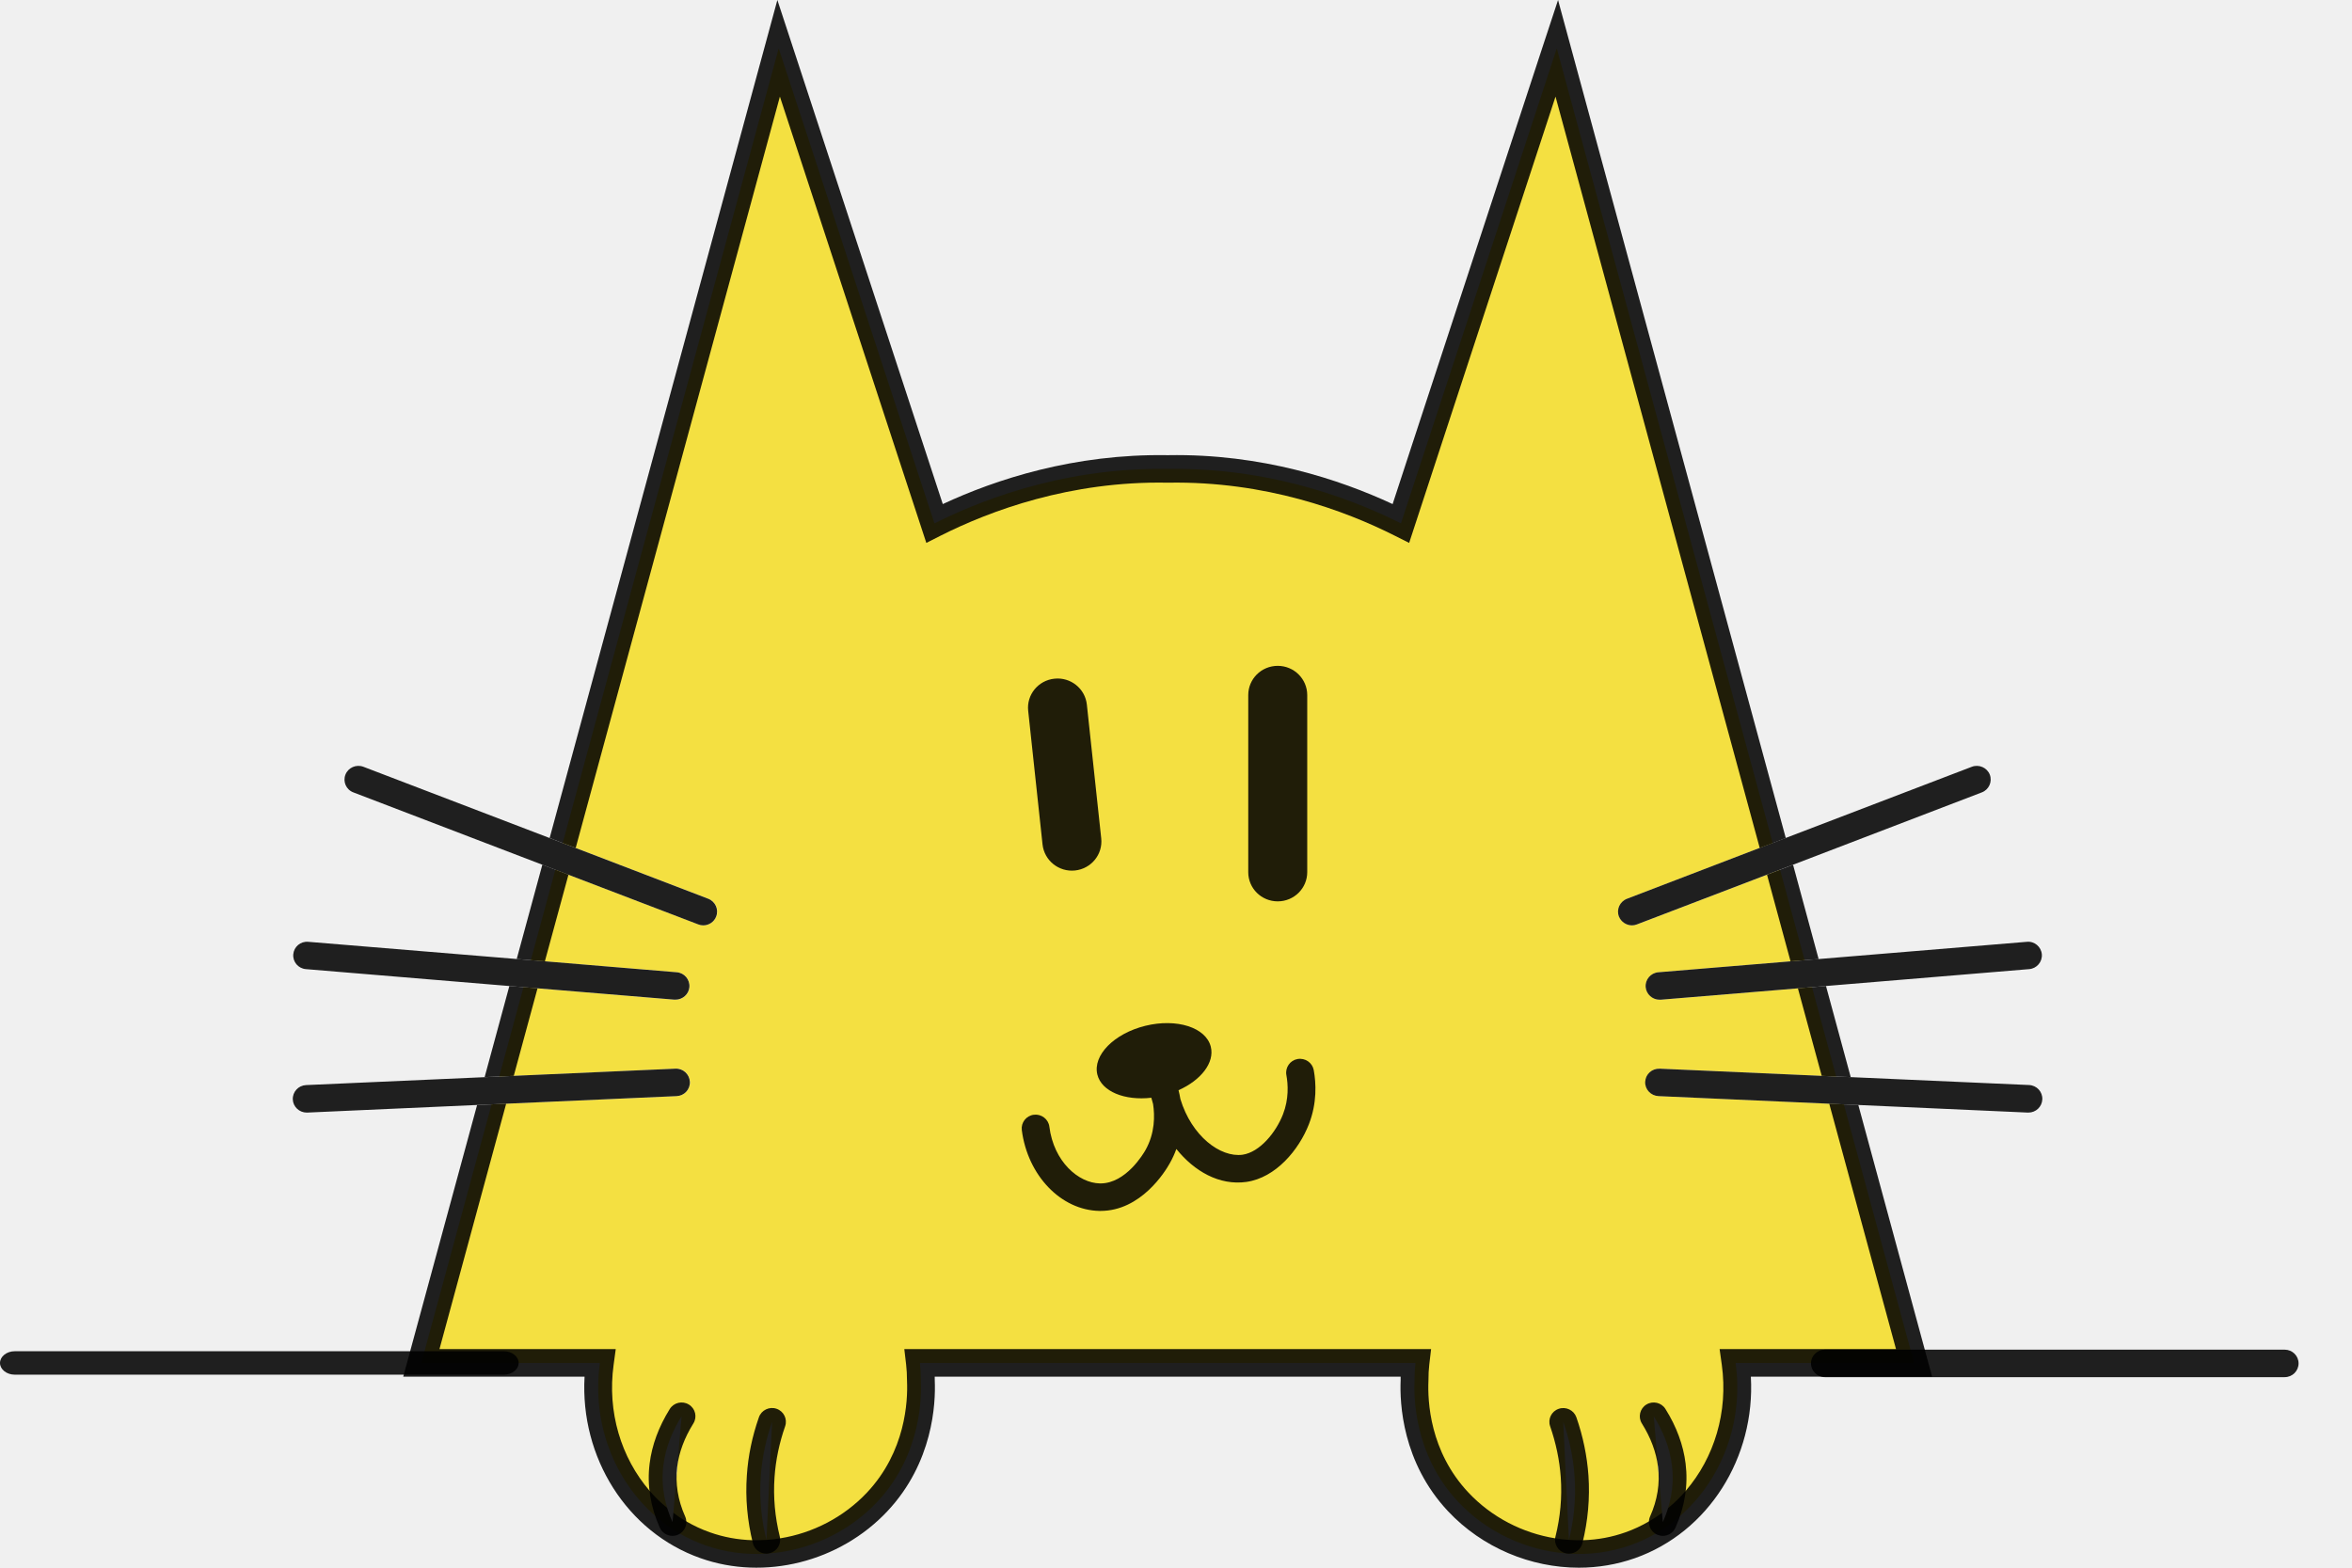
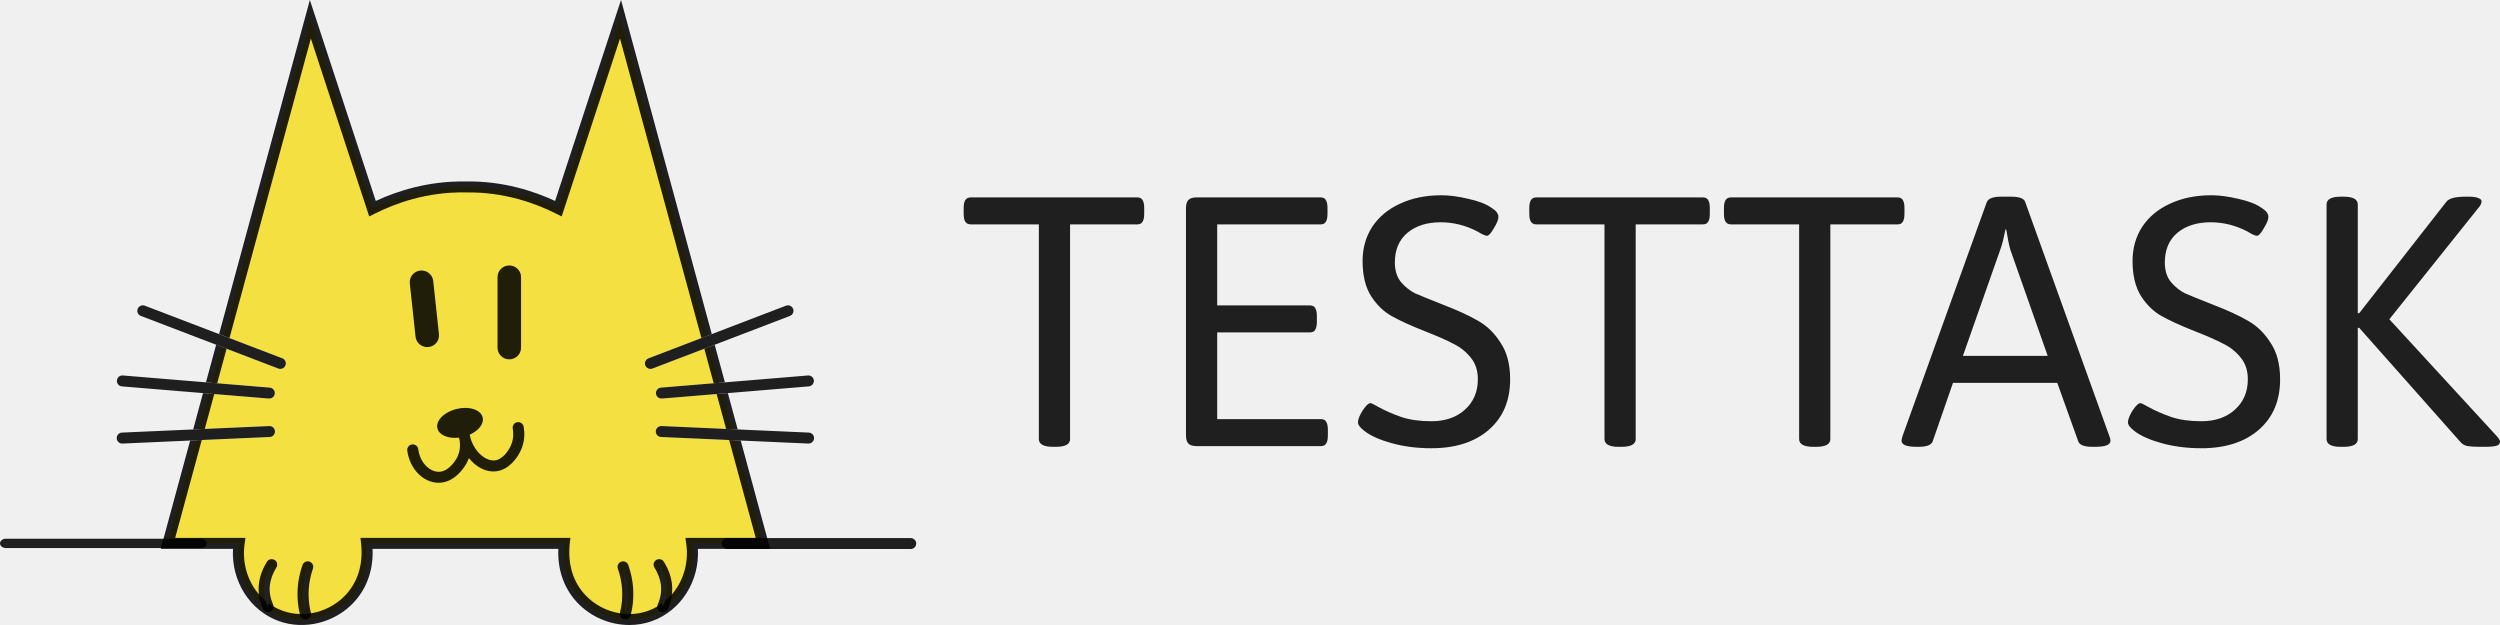
- <svg xmlns="http://www.w3.org/2000/svg" width="39" height="26" viewBox="0 0 39 26" fill="none">
-   <path d="M28.779 22.604C28.917 23.598 28.54 24.547 27.859 25.142C27.732 25.254 27.595 25.352 27.449 25.437C27.317 25.512 27.179 25.577 27.033 25.628C26.701 25.745 26.356 25.789 26.016 25.767C26.007 25.767 25.998 25.767 25.989 25.765C25.305 25.716 24.647 25.406 24.181 24.91C23.424 24.106 23.446 23.108 23.455 22.899C23.455 22.799 23.46 22.701 23.471 22.604H15.254C15.265 22.701 15.27 22.799 15.27 22.899C15.279 23.108 15.301 24.106 14.545 24.91C14.079 25.406 13.42 25.716 12.737 25.765C12.727 25.767 12.718 25.767 12.709 25.767C12.37 25.789 12.024 25.745 11.693 25.628C11.547 25.577 11.409 25.512 11.276 25.437C11.13 25.352 10.993 25.254 10.866 25.144C10.865 25.144 10.865 25.142 10.865 25.142C10.185 24.546 9.809 23.598 9.947 22.604H6.987C7.006 22.531 7.027 22.457 7.046 22.384C7.415 21.028 7.783 19.672 8.151 18.316L8.393 18.305L11.221 18.179C11.349 18.174 11.447 18.067 11.441 17.942C11.435 17.815 11.33 17.717 11.2 17.724L8.518 17.843L8.278 17.854C8.411 17.36 8.546 16.866 8.68 16.372L8.913 16.392L11.184 16.58H11.204C11.322 16.58 11.424 16.49 11.433 16.371C11.443 16.246 11.35 16.135 11.223 16.125L9.035 15.944L8.802 15.924C8.937 15.424 9.073 14.923 9.209 14.424L9.425 14.507L11.58 15.331C11.607 15.342 11.635 15.347 11.663 15.347C11.755 15.347 11.842 15.291 11.877 15.201C11.923 15.084 11.864 14.952 11.746 14.906L9.546 14.063L9.33 13.982C10.523 9.588 11.718 5.194 12.912 0.802C13.774 3.428 14.634 6.055 15.495 8.68C16.103 8.375 17.52 7.749 19.355 7.777H19.371C21.205 7.749 22.622 8.375 23.23 8.68C24.091 6.055 24.952 3.428 25.814 0.802C27.007 5.194 28.202 9.588 29.395 13.982L29.179 14.063L26.98 14.906C26.861 14.952 26.801 15.084 26.847 15.201C26.883 15.291 26.97 15.347 27.062 15.347C27.09 15.347 27.118 15.342 27.145 15.331L29.3 14.507L29.516 14.424C29.652 14.923 29.788 15.424 29.924 15.924L29.69 15.944L27.502 16.125C27.376 16.135 27.281 16.246 27.291 16.371C27.302 16.49 27.403 16.58 27.52 16.58H27.54L29.812 16.392L30.046 16.372C30.179 16.866 30.314 17.36 30.447 17.854L30.207 17.843L27.524 17.724C27.394 17.72 27.289 17.815 27.284 17.942C27.278 18.067 27.377 18.174 27.503 18.179L30.332 18.305L30.574 18.316C30.942 19.672 31.311 21.028 31.679 22.384C31.698 22.457 31.719 22.531 31.739 22.604H28.779Z" fill="#F4E041" />
-   <path d="M32.038 22.832L31.978 22.613L31.916 22.384L30.814 18.326L30.574 18.316L30.332 18.305L31.439 22.375H28.514L28.55 22.634C28.659 23.418 28.424 24.177 27.953 24.724C27.864 24.829 27.765 24.926 27.659 25.012C27.627 25.04 27.593 25.066 27.56 25.09C27.491 25.142 27.419 25.189 27.345 25.231C27.221 25.303 27.091 25.365 26.954 25.413C26.727 25.494 26.489 25.537 26.251 25.544C26.173 25.546 26.095 25.544 26.016 25.539C25.94 25.535 25.864 25.525 25.788 25.513C25.25 25.427 24.735 25.165 24.349 24.754C23.706 24.071 23.671 23.236 23.686 22.899C23.686 22.8 23.69 22.712 23.7 22.63L23.73 22.375H14.995L15.025 22.63C15.034 22.712 15.04 22.8 15.04 22.908C15.054 23.236 15.018 24.071 14.376 24.754C13.989 25.165 13.475 25.427 12.937 25.513C12.861 25.525 12.785 25.535 12.709 25.539C12.631 25.544 12.553 25.546 12.474 25.544C12.235 25.537 11.998 25.494 11.77 25.413C11.634 25.365 11.504 25.304 11.382 25.233H11.381C11.306 25.19 11.234 25.142 11.165 25.09C11.131 25.066 11.098 25.04 11.066 25.012C10.96 24.926 10.861 24.829 10.771 24.724C10.3 24.177 10.066 23.418 10.175 22.634L10.21 22.375H7.287L8.393 18.305L8.151 18.316L7.911 18.326L6.808 22.384L6.746 22.613L6.686 22.832H9.693C9.617 24.171 10.395 25.412 11.615 25.842C12.677 26.219 13.922 25.906 14.713 25.065C15.474 24.255 15.516 23.273 15.5 22.899C15.5 22.876 15.499 22.853 15.499 22.832H23.225V22.889C23.208 23.273 23.251 24.255 24.012 25.065C24.58 25.669 25.381 26 26.181 26C26.495 26 26.809 25.948 27.11 25.842C28.33 25.412 29.108 24.171 29.032 22.832H32.038ZM8.68 16.372L8.446 16.353L8.036 17.864L8.278 17.854L8.519 17.843L8.913 16.391L8.68 16.372ZM25.835 0L25.594 0.731C24.876 2.922 24.157 5.113 23.438 7.303L23.092 8.36C22.216 7.952 20.918 7.522 19.371 7.549H19.358C17.807 7.524 16.508 7.952 15.633 8.36L15.286 7.303C14.568 5.113 13.85 2.922 13.13 0.731L12.89 0L9.114 13.898L9.33 13.982L9.546 14.063L12.932 1.602C13.571 3.55 14.21 5.497 14.848 7.444L15.36 9.004L15.599 8.883C16.423 8.468 17.748 7.976 19.355 8.005H19.374C20.986 7.978 22.301 8.468 23.125 8.883L23.366 9.004L23.877 7.444C24.514 5.497 25.153 3.55 25.793 1.602L29.179 14.063L29.396 13.982L29.611 13.898L25.835 0ZM8.993 14.341L8.568 15.905L8.802 15.924L9.035 15.943L9.426 14.507L9.209 14.424L8.993 14.341ZM29.732 14.342L29.517 14.424L29.3 14.507L29.69 15.943L29.924 15.924L30.156 15.906L29.732 14.342ZM30.278 16.353L30.046 16.372L29.812 16.391L30.207 17.843L30.448 17.854L30.688 17.864L30.278 16.353Z" fill="black" fill-opacity="0.87" />
-   <path d="M21.187 14.949C20.916 14.949 20.698 14.733 20.698 14.465V11.528C20.698 11.26 20.916 11.043 21.187 11.043C21.457 11.043 21.676 11.26 21.676 11.528V14.465C21.676 14.732 21.457 14.949 21.187 14.949Z" fill="black" fill-opacity="0.87" />
-   <path d="M17.825 14.437C17.557 14.465 17.316 14.272 17.287 14.005L17.049 11.789C17.02 11.524 17.214 11.284 17.484 11.256C17.752 11.227 17.994 11.42 18.022 11.687L18.26 13.903C18.289 14.17 18.095 14.408 17.825 14.437Z" fill="black" fill-opacity="0.87" />
-   <path d="M11.875 15.201C11.841 15.291 11.753 15.347 11.661 15.347C11.633 15.347 11.605 15.342 11.578 15.331L9.424 14.507L9.207 14.424L8.991 14.341L5.86 13.142C5.74 13.097 5.682 12.965 5.728 12.847C5.774 12.73 5.907 12.672 6.026 12.717L9.112 13.898L9.328 13.981L9.544 14.063L11.744 14.906C11.862 14.952 11.921 15.084 11.875 15.201Z" fill="black" fill-opacity="0.87" />
-   <path d="M11.431 16.371C11.421 16.489 11.32 16.579 11.201 16.579H11.182L8.911 16.391L8.677 16.372L8.444 16.353L5.073 16.073C4.946 16.063 4.852 15.953 4.863 15.827C4.874 15.702 4.983 15.608 5.112 15.62L8.566 15.905L8.799 15.924L9.033 15.943L11.221 16.125C11.348 16.135 11.441 16.245 11.431 16.371Z" fill="black" fill-opacity="0.87" />
-   <path d="M11.439 17.942C11.445 18.068 11.347 18.174 11.219 18.179L8.391 18.305L8.149 18.316L7.909 18.326L5.095 18.452H5.085C4.963 18.452 4.86 18.356 4.855 18.234C4.85 18.108 4.948 18.002 5.074 17.996L8.034 17.865L8.276 17.855L8.517 17.843L11.198 17.724C11.328 17.718 11.433 17.816 11.439 17.942Z" fill="black" fill-opacity="0.87" />
-   <path d="M32.861 13.142L29.73 14.342L29.514 14.424L29.298 14.507L27.143 15.331C27.116 15.342 27.088 15.347 27.061 15.347C26.969 15.347 26.881 15.291 26.845 15.201C26.799 15.084 26.859 14.952 26.978 14.906L29.177 14.063L29.394 13.981L29.609 13.898L32.696 12.717C32.813 12.672 32.948 12.73 32.994 12.847C33.039 12.965 32.98 13.097 32.861 13.142Z" fill="black" fill-opacity="0.87" />
-   <path d="M33.857 15.827C33.867 15.953 33.773 16.063 33.646 16.073L30.275 16.353L30.042 16.372L29.809 16.392L27.537 16.58H27.517C27.4 16.58 27.299 16.49 27.288 16.371C27.278 16.246 27.372 16.135 27.499 16.125L29.687 15.944L29.92 15.924L30.153 15.906L33.608 15.62C33.735 15.607 33.846 15.702 33.857 15.827Z" fill="black" fill-opacity="0.87" />
-   <path d="M33.865 18.234C33.859 18.356 33.758 18.452 33.635 18.452H33.624L30.81 18.326L30.571 18.316L30.329 18.305L27.5 18.179C27.374 18.173 27.274 18.067 27.28 17.942C27.286 17.815 27.391 17.72 27.521 17.724L30.204 17.843L30.444 17.854L30.685 17.864L33.645 17.995C33.773 18.001 33.871 18.107 33.865 18.234Z" fill="black" fill-opacity="0.87" />
-   <path d="M25.921 23.58C26.009 23.83 26.085 24.136 26.109 24.486C26.138 24.898 26.086 25.256 26.015 25.539L25.921 23.58Z" fill="white" />
-   <path d="M26.015 25.767C25.997 25.767 25.979 25.765 25.96 25.76C25.837 25.731 25.761 25.606 25.792 25.485C25.873 25.16 25.903 24.829 25.88 24.502C25.86 24.218 25.8 23.933 25.704 23.655C25.662 23.536 25.726 23.406 25.846 23.365C25.967 23.324 26.097 23.387 26.139 23.506C26.249 23.822 26.316 24.147 26.339 24.471C26.365 24.846 26.331 25.223 26.239 25.595C26.212 25.698 26.118 25.767 26.015 25.767Z" fill="black" fill-opacity="0.87" />
-   <path d="M27.422 23.489C27.563 23.714 27.685 23.987 27.723 24.301C27.77 24.669 27.686 24.99 27.572 25.245L27.422 23.489Z" fill="white" />
-   <path d="M27.572 25.472C27.54 25.472 27.509 25.465 27.478 25.452C27.362 25.401 27.309 25.267 27.361 25.151C27.483 24.878 27.527 24.601 27.493 24.327C27.463 24.088 27.374 23.846 27.225 23.608C27.158 23.501 27.192 23.36 27.3 23.294C27.408 23.228 27.55 23.261 27.616 23.368C27.801 23.663 27.912 23.967 27.95 24.273C27.994 24.628 27.938 24.986 27.782 25.336C27.744 25.422 27.66 25.472 27.572 25.472Z" fill="black" fill-opacity="0.87" />
-   <path d="M12.803 23.58C12.715 23.83 12.639 24.136 12.615 24.486C12.586 24.898 12.638 25.256 12.709 25.539L12.803 23.58Z" fill="white" />
-   <path d="M12.707 25.767C12.604 25.767 12.51 25.698 12.484 25.594C12.392 25.224 12.357 24.845 12.384 24.47C12.405 24.145 12.473 23.821 12.584 23.505C12.625 23.387 12.757 23.323 12.876 23.364C12.996 23.405 13.06 23.535 13.019 23.654C12.922 23.932 12.862 24.216 12.843 24.501C12.82 24.828 12.85 25.159 12.93 25.483C12.96 25.605 12.886 25.73 12.762 25.759C12.744 25.765 12.726 25.767 12.707 25.767Z" fill="black" fill-opacity="0.87" />
-   <path d="M11.302 23.489C11.161 23.714 11.039 23.987 11 24.301C10.954 24.669 11.037 24.99 11.152 25.245L11.302 23.489Z" fill="white" />
-   <path d="M11.151 25.472C11.062 25.472 10.978 25.421 10.94 25.336C10.785 24.987 10.727 24.629 10.772 24.273C10.81 23.967 10.922 23.664 11.106 23.368C11.173 23.261 11.314 23.228 11.422 23.294C11.531 23.36 11.564 23.501 11.497 23.608C11.349 23.845 11.259 24.088 11.229 24.327C11.196 24.601 11.239 24.878 11.361 25.151C11.413 25.267 11.36 25.401 11.244 25.452C11.213 25.466 11.182 25.472 11.151 25.472Z" fill="black" fill-opacity="0.87" />
-   <path d="M8.355 22.799H0.245C0.11 22.799 0 22.711 0 22.605C0 22.498 0.11 22.41 0.245 22.41H8.355C8.49 22.41 8.6 22.498 8.6 22.605C8.6 22.711 8.49 22.799 8.355 22.799Z" fill="black" fill-opacity="0.87" />
-   <path d="M37.884 22.84H30.259C30.133 22.84 30.029 22.737 30.029 22.611C30.029 22.486 30.133 22.384 30.259 22.384H37.884C38.011 22.384 38.114 22.486 38.114 22.611C38.114 22.737 38.012 22.84 37.884 22.84Z" fill="black" fill-opacity="0.87" />
-   <path d="M21.704 18.644C21.538 19.071 21.155 19.532 20.668 19.602C20.218 19.665 19.804 19.426 19.506 19.056C19.477 19.134 19.442 19.215 19.395 19.296C19.321 19.429 18.919 20.083 18.249 20.083H18.231C17.593 20.072 17.04 19.496 16.943 18.742C16.928 18.617 17.017 18.503 17.143 18.488C17.267 18.472 17.385 18.561 17.4 18.685C17.473 19.267 17.884 19.621 18.239 19.627H18.248C18.67 19.627 18.962 19.131 18.994 19.074C19.153 18.791 19.149 18.502 19.12 18.311C19.11 18.276 19.101 18.241 19.091 18.206C18.648 18.257 18.266 18.103 18.196 17.822C18.117 17.503 18.472 17.141 18.991 17.013C19.512 16.885 19.997 17.04 20.077 17.36C20.143 17.623 19.915 17.915 19.542 18.081C19.553 18.123 19.564 18.174 19.573 18.228C19.759 18.842 20.236 19.201 20.604 19.151C20.889 19.109 21.157 18.782 21.274 18.481C21.373 18.226 21.359 17.985 21.33 17.829C21.308 17.705 21.391 17.586 21.515 17.564C21.642 17.542 21.761 17.624 21.784 17.747C21.823 17.962 21.841 18.29 21.704 18.644Z" fill="black" fill-opacity="0.87" />
+ <svg xmlns="http://www.w3.org/2000/svg" width="104" height="26" viewBox="0 0 144 36" fill="none">
+   <path d="M39.847 31.297C40.038 32.674 39.517 33.989 38.574 34.813C38.399 34.967 38.209 35.103 38.007 35.22C37.823 35.324 37.632 35.414 37.43 35.485C36.971 35.648 36.493 35.708 36.023 35.678C36.01 35.678 35.997 35.678 35.984 35.675C35.038 35.607 34.126 35.177 33.481 34.491C32.434 33.378 32.464 31.995 32.477 31.706C32.477 31.567 32.483 31.432 32.499 31.297H21.121C21.137 31.432 21.143 31.567 21.143 31.706C21.156 31.995 21.186 33.378 20.139 34.491C19.494 35.177 18.582 35.607 17.636 35.675C17.623 35.678 17.61 35.678 17.597 35.678C17.127 35.708 16.649 35.648 16.19 35.485C15.988 35.414 15.796 35.324 15.613 35.22C15.411 35.103 15.221 34.967 15.046 34.814C15.044 34.814 15.044 34.813 15.044 34.813C14.102 33.987 13.581 32.674 13.773 31.297H9.674C9.701 31.196 9.73 31.094 9.757 30.993C10.267 29.116 10.777 27.238 11.287 25.36L11.621 25.345L15.537 25.171C15.714 25.163 15.849 25.016 15.841 24.843C15.833 24.668 15.688 24.532 15.508 24.541L11.795 24.706L11.462 24.721C11.647 24.036 11.833 23.353 12.018 22.669L12.341 22.696L15.486 22.956H15.513C15.677 22.956 15.817 22.832 15.83 22.668C15.844 22.494 15.715 22.341 15.54 22.327L12.511 22.076L12.187 22.049C12.375 21.356 12.563 20.663 12.751 19.971L13.051 20.087L16.034 21.228C16.071 21.242 16.11 21.25 16.149 21.25C16.276 21.25 16.397 21.173 16.445 21.048C16.509 20.886 16.427 20.702 16.263 20.639L13.218 19.473L12.918 19.359C14.571 13.275 16.225 7.192 17.878 1.11C19.071 4.747 20.263 8.384 21.455 12.019C22.297 11.596 24.259 10.729 26.799 10.769H26.821C29.361 10.729 31.323 11.596 32.164 12.019C33.356 8.384 34.549 4.747 35.742 1.11C37.395 7.192 39.049 13.275 40.702 19.359L40.402 19.473L37.356 20.639C37.192 20.702 37.109 20.886 37.173 21.048C37.223 21.173 37.344 21.25 37.471 21.25C37.51 21.25 37.548 21.242 37.586 21.228L40.569 20.087L40.869 19.971C41.057 20.663 41.245 21.356 41.433 22.049L41.109 22.076L38.08 22.327C37.905 22.341 37.774 22.494 37.788 22.668C37.803 22.832 37.943 22.956 38.105 22.956H38.133L41.279 22.696L41.602 22.669C41.787 23.353 41.973 24.036 42.158 24.721L41.825 24.706L38.11 24.541C37.93 24.535 37.785 24.668 37.777 24.843C37.769 25.016 37.906 25.163 38.082 25.171L41.999 25.345L42.333 25.36C42.843 27.238 43.353 29.116 43.863 30.993C43.89 31.094 43.919 31.196 43.946 31.297H39.847Z" fill="#F4E041" />
+   <path d="M44.36 31.613L44.278 31.31L44.191 30.993L42.665 25.375L42.333 25.36L41.999 25.345L43.53 30.982H39.481L39.53 31.34C39.681 32.424 39.356 33.476 38.705 34.233C38.58 34.379 38.443 34.513 38.297 34.633C38.252 34.67 38.206 34.707 38.16 34.74C38.064 34.813 37.965 34.877 37.862 34.936C37.691 35.035 37.511 35.12 37.321 35.187C37.006 35.299 36.678 35.359 36.348 35.368C36.239 35.371 36.131 35.368 36.023 35.362C35.917 35.356 35.812 35.343 35.707 35.326C34.961 35.207 34.249 34.844 33.714 34.274C32.824 33.329 32.775 32.173 32.795 31.706C32.795 31.569 32.802 31.447 32.815 31.334L32.856 30.982H20.762L20.803 31.334C20.816 31.447 20.824 31.569 20.824 31.719C20.843 32.173 20.794 33.329 19.905 34.274C19.369 34.844 18.657 35.207 17.913 35.326C17.808 35.343 17.702 35.356 17.597 35.362C17.489 35.368 17.381 35.371 17.272 35.368C16.941 35.359 16.612 35.299 16.297 35.187C16.109 35.12 15.929 35.037 15.76 34.937H15.758C15.655 34.879 15.554 34.813 15.459 34.74C15.412 34.707 15.366 34.67 15.322 34.633C15.175 34.513 15.038 34.379 14.914 34.233C14.262 33.476 13.937 32.424 14.088 31.34L14.137 30.982H10.09L11.621 25.345L11.287 25.36L10.953 25.375L9.427 30.993L9.341 31.31L9.258 31.613H13.42C13.315 33.468 14.392 35.185 16.082 35.782C17.553 36.303 19.277 35.87 20.372 34.705C21.425 33.584 21.484 32.224 21.462 31.706C21.462 31.674 21.46 31.643 21.46 31.613H32.158V31.692C32.134 32.224 32.193 33.584 33.247 34.705C34.034 35.542 35.143 36 36.25 36C36.686 36 37.121 35.929 37.536 35.782C39.226 35.185 40.303 33.468 40.198 31.613H44.36ZM12.018 22.669L11.694 22.642L11.127 24.735L11.462 24.721L11.795 24.705L12.341 22.696L12.018 22.669ZM35.771 0L35.438 1.012C34.443 4.046 33.447 7.08 32.453 10.112L31.973 11.575C30.761 11.01 28.963 10.415 26.821 10.453H26.804C24.655 10.418 22.858 11.01 21.645 11.575L21.165 10.112C20.171 7.08 19.177 4.046 18.18 1.012L17.848 0L12.619 19.244L12.918 19.359L13.218 19.473L17.906 2.218C18.791 4.915 19.675 7.612 20.558 10.308L21.267 12.467L21.599 12.3C22.74 11.725 24.574 11.043 26.799 11.084H26.826C29.057 11.046 30.878 11.725 32.019 12.3L32.352 12.467L33.06 10.308C33.943 7.612 34.827 4.915 35.713 2.218L40.402 19.473L40.701 19.359L40.999 19.244L35.771 0ZM12.451 19.856L11.863 22.022L12.187 22.049L12.51 22.076L13.051 20.087L12.751 19.971L12.451 19.856ZM41.167 19.858L40.869 19.971L40.569 20.087L41.109 22.076L41.433 22.049L41.755 22.023L41.167 19.858ZM41.924 22.642L41.602 22.669L41.278 22.696L41.825 24.705L42.158 24.721L42.491 24.735L41.924 22.642Z" fill="black" fill-opacity="0.87" />
+   <path d="M29.335 20.699C28.961 20.699 28.658 20.399 28.658 20.028V15.962C28.658 15.591 28.961 15.291 29.335 15.291C29.71 15.291 30.013 15.591 30.013 15.962V20.028C30.013 20.398 29.71 20.699 29.335 20.699Z" fill="black" fill-opacity="0.87" />
+   <path d="M24.681 19.989C24.31 20.028 23.975 19.762 23.935 19.392L23.605 16.324C23.566 15.956 23.835 15.624 24.208 15.585C24.579 15.546 24.914 15.812 24.954 16.182L25.284 19.25C25.323 19.62 25.054 19.95 24.681 19.989Z" fill="black" fill-opacity="0.87" />
+   <path d="M16.442 21.048C16.395 21.173 16.273 21.25 16.146 21.25C16.108 21.25 16.068 21.242 16.031 21.228L13.048 20.087L12.748 19.971L12.449 19.856L8.114 18.197C7.948 18.134 7.867 17.951 7.931 17.788C7.995 17.626 8.179 17.545 8.344 17.608L12.616 19.244L12.916 19.359L13.215 19.473L16.261 20.639C16.425 20.702 16.506 20.885 16.442 21.048Z" fill="black" fill-opacity="0.87" />
+   <path d="M15.827 22.667C15.814 22.832 15.674 22.956 15.51 22.956H15.483L12.338 22.696L12.015 22.669L11.691 22.642L7.024 22.256C6.848 22.241 6.718 22.088 6.734 21.915C6.748 21.741 6.899 21.611 7.078 21.627L11.86 22.022L12.184 22.049L12.507 22.076L15.537 22.327C15.712 22.341 15.841 22.494 15.827 22.667Z" fill="black" fill-opacity="0.87" />
+   <path d="M15.838 24.843C15.846 25.017 15.711 25.163 15.534 25.171L11.619 25.345L11.284 25.361L10.951 25.375L7.054 25.549H7.04C6.871 25.549 6.729 25.416 6.723 25.247C6.715 25.072 6.85 24.925 7.026 24.917L11.125 24.736L11.459 24.721L11.792 24.706L15.505 24.541C15.685 24.532 15.831 24.668 15.838 24.843Z" fill="black" fill-opacity="0.87" />
+   <path d="M45.5 18.197L41.164 19.858L40.866 19.971L40.566 20.087L37.583 21.228C37.545 21.242 37.507 21.25 37.468 21.25C37.341 21.25 37.22 21.173 37.17 21.048C37.107 20.885 37.19 20.702 37.354 20.639L40.399 19.473L40.699 19.359L40.997 19.244L45.271 17.608C45.433 17.545 45.62 17.626 45.684 17.788C45.746 17.951 45.664 18.134 45.5 18.197Z" fill="black" fill-opacity="0.87" />
+   <path d="M46.879 21.915C46.893 22.088 46.762 22.242 46.587 22.256L41.919 22.643L41.597 22.669L41.274 22.696L38.128 22.957H38.101C37.938 22.957 37.798 22.832 37.784 22.668C37.769 22.494 37.9 22.341 38.075 22.327L41.105 22.076L41.428 22.049L41.75 22.024L46.534 21.628C46.71 21.61 46.864 21.741 46.879 21.915Z" fill="black" fill-opacity="0.87" />
+   <path d="M46.89 25.247C46.882 25.416 46.742 25.548 46.571 25.548H46.557L42.66 25.375L42.329 25.36L41.994 25.345L38.077 25.171C37.902 25.163 37.765 25.016 37.773 24.843C37.781 24.667 37.926 24.535 38.106 24.541L41.821 24.705L42.154 24.721L42.487 24.735L46.586 24.917C46.762 24.925 46.898 25.072 46.89 25.247Z" fill="black" fill-opacity="0.87" />
+   <path d="M35.89 32.648C36.012 32.996 36.117 33.419 36.151 33.903C36.191 34.473 36.119 34.969 36.02 35.362L35.89 32.648Z" fill="white" />
+   <path d="M36.021 35.678C35.996 35.678 35.97 35.675 35.945 35.668C35.774 35.627 35.669 35.455 35.712 35.286C35.824 34.836 35.865 34.379 35.833 33.926C35.806 33.532 35.723 33.138 35.589 32.753C35.532 32.589 35.62 32.409 35.787 32.352C35.954 32.295 36.134 32.382 36.192 32.548C36.345 32.985 36.437 33.435 36.469 33.883C36.506 34.402 36.458 34.925 36.33 35.439C36.294 35.581 36.163 35.678 36.021 35.678Z" fill="black" fill-opacity="0.87" />
+   <path d="M37.968 32.524C38.163 32.835 38.333 33.214 38.386 33.648C38.45 34.158 38.335 34.601 38.176 34.955L37.968 32.524Z" fill="white" />
+   <path d="M38.176 35.269C38.133 35.269 38.09 35.259 38.047 35.242C37.886 35.171 37.812 34.985 37.884 34.825C38.053 34.446 38.114 34.063 38.067 33.684C38.026 33.352 37.902 33.018 37.696 32.688C37.604 32.539 37.65 32.345 37.8 32.254C37.949 32.162 38.145 32.208 38.238 32.356C38.493 32.764 38.647 33.185 38.7 33.608C38.761 34.101 38.682 34.596 38.467 35.081C38.415 35.199 38.298 35.269 38.176 35.269Z" fill="black" fill-opacity="0.87" />
+   <path d="M17.727 32.648C17.606 32.996 17.5 33.419 17.466 33.903C17.426 34.473 17.498 34.969 17.598 35.362L17.727 32.648Z" fill="white" />
+   <path d="M17.595 35.678C17.451 35.678 17.322 35.581 17.285 35.438C17.158 34.925 17.11 34.401 17.147 33.881C17.177 33.432 17.271 32.983 17.424 32.546C17.482 32.382 17.663 32.293 17.829 32.35C17.995 32.407 18.084 32.587 18.026 32.751C17.893 33.136 17.81 33.529 17.783 33.924C17.751 34.377 17.792 34.835 17.904 35.285C17.945 35.454 17.842 35.626 17.671 35.667C17.645 35.675 17.62 35.678 17.595 35.678Z" fill="black" fill-opacity="0.87" />
+   <path d="M15.649 32.524C15.454 32.835 15.284 33.214 15.231 33.648C15.167 34.158 15.283 34.601 15.441 34.955L15.649 32.524Z" fill="white" />
+   <path d="M15.44 35.269C15.317 35.269 15.201 35.198 15.148 35.081C14.933 34.598 14.853 34.102 14.915 33.608C14.968 33.185 15.123 32.765 15.378 32.356C15.47 32.208 15.666 32.162 15.816 32.254C15.966 32.345 16.012 32.539 15.919 32.688C15.714 33.016 15.59 33.352 15.548 33.684C15.502 34.063 15.562 34.446 15.731 34.825C15.803 34.985 15.73 35.171 15.569 35.242C15.526 35.261 15.483 35.269 15.44 35.269Z" fill="black" fill-opacity="0.87" />
+   <path d="M11.569 31.567H0.339C0.153 31.567 0 31.446 0 31.299C0 31.151 0.153 31.03 0.339 31.03H11.569C11.755 31.03 11.908 31.151 11.908 31.299C11.908 31.446 11.755 31.567 11.569 31.567Z" fill="black" fill-opacity="0.87" />
+   <path d="M52.455 31.624H41.897C41.722 31.624 41.579 31.482 41.579 31.308C41.579 31.135 41.722 30.993 41.897 30.993H52.455C52.63 30.993 52.774 31.135 52.774 31.308C52.774 31.482 52.632 31.624 52.455 31.624Z" fill="black" fill-opacity="0.87" />
+   <path d="M30.052 25.815C29.823 26.406 29.292 27.045 28.618 27.141C27.995 27.228 27.421 26.898 27.008 26.385C26.968 26.494 26.919 26.606 26.855 26.718C26.752 26.901 26.195 27.807 25.268 27.807H25.242C24.36 27.792 23.593 26.994 23.459 25.951C23.439 25.777 23.561 25.62 23.736 25.599C23.909 25.577 24.071 25.7 24.092 25.872C24.194 26.677 24.763 27.168 25.254 27.176H25.266C25.851 27.176 26.255 26.489 26.299 26.41C26.519 26.019 26.514 25.618 26.474 25.355C26.46 25.306 26.447 25.257 26.434 25.208C25.821 25.279 25.292 25.066 25.195 24.677C25.085 24.235 25.577 23.733 26.296 23.557C27.016 23.38 27.689 23.594 27.799 24.036C27.891 24.401 27.574 24.805 27.058 25.036C27.073 25.094 27.088 25.163 27.101 25.239C27.359 26.088 28.019 26.586 28.529 26.516C28.924 26.459 29.295 26.006 29.456 25.59C29.593 25.236 29.574 24.903 29.534 24.687C29.504 24.515 29.619 24.351 29.791 24.319C29.966 24.289 30.13 24.403 30.162 24.573C30.216 24.87 30.242 25.324 30.052 25.815Z" fill="black" fill-opacity="0.87" />
+   <path d="M60.656 25.737C60.111 25.737 59.838 25.587 59.838 25.287V12.925H55.916C55.78 12.925 55.678 12.877 55.609 12.782C55.541 12.687 55.507 12.53 55.507 12.311V11.984C55.507 11.765 55.541 11.609 55.609 11.513C55.678 11.418 55.78 11.37 55.916 11.37H65.497C65.647 11.37 65.749 11.418 65.804 11.513C65.872 11.609 65.906 11.765 65.906 11.984V12.311C65.906 12.53 65.872 12.687 65.804 12.782C65.749 12.877 65.647 12.925 65.497 12.925H61.636V25.287C61.636 25.587 61.364 25.737 60.819 25.737H60.656ZM68.926 25.696C68.708 25.696 68.551 25.648 68.456 25.553C68.361 25.457 68.313 25.3 68.313 25.082V11.984C68.313 11.765 68.361 11.609 68.456 11.513C68.551 11.418 68.708 11.37 68.926 11.37H76.056C76.206 11.37 76.308 11.418 76.362 11.513C76.43 11.609 76.464 11.765 76.464 11.984V12.311C76.464 12.53 76.43 12.687 76.362 12.782C76.308 12.877 76.206 12.925 76.056 12.925H70.111V17.591H75.443C75.593 17.591 75.695 17.639 75.749 17.735C75.817 17.83 75.852 17.987 75.852 18.206V18.533C75.852 18.751 75.817 18.908 75.749 19.004C75.695 19.099 75.593 19.147 75.443 19.147H70.111V24.141H76.076C76.226 24.141 76.328 24.188 76.383 24.284C76.451 24.379 76.485 24.536 76.485 24.755V25.082C76.485 25.3 76.451 25.457 76.383 25.553C76.328 25.648 76.226 25.696 76.076 25.696H68.926ZM82.448 25.819C81.631 25.819 80.875 25.723 80.18 25.532C79.486 25.341 78.962 25.109 78.608 24.837C78.349 24.645 78.219 24.475 78.219 24.325C78.219 24.161 78.308 23.936 78.485 23.649C78.675 23.363 78.825 23.22 78.934 23.22C78.989 23.22 79.132 23.288 79.363 23.424C79.785 23.656 80.235 23.854 80.712 24.018C81.202 24.182 81.781 24.263 82.448 24.263C83.238 24.263 83.878 24.045 84.368 23.608C84.872 23.158 85.124 22.572 85.124 21.849C85.124 21.344 84.988 20.927 84.716 20.6C84.443 20.259 84.11 19.993 83.715 19.802C83.333 19.597 82.775 19.352 82.04 19.065C81.25 18.751 80.623 18.465 80.16 18.206C79.697 17.946 79.302 17.564 78.975 17.059C78.648 16.541 78.485 15.866 78.485 15.033C78.485 14.296 78.669 13.642 79.037 13.069C79.418 12.495 79.949 12.052 80.63 11.738C81.325 11.411 82.121 11.247 83.02 11.247C83.483 11.247 84.001 11.315 84.573 11.452C85.145 11.575 85.587 11.745 85.901 11.963C86.173 12.127 86.309 12.305 86.309 12.495C86.309 12.646 86.221 12.864 86.044 13.15C85.88 13.437 85.751 13.58 85.656 13.58C85.587 13.58 85.485 13.546 85.349 13.478C85.227 13.41 85.145 13.362 85.104 13.335C84.423 12.98 83.715 12.803 82.979 12.803C82.189 12.803 81.549 13.007 81.059 13.416C80.582 13.826 80.344 14.392 80.344 15.115C80.344 15.579 80.46 15.954 80.691 16.241C80.936 16.527 81.209 16.746 81.508 16.896C81.822 17.032 82.359 17.25 83.122 17.551C83.939 17.864 84.607 18.171 85.124 18.472C85.642 18.758 86.078 19.181 86.432 19.741C86.8 20.286 86.984 20.989 86.984 21.849C86.984 23.076 86.575 24.045 85.758 24.755C84.941 25.464 83.837 25.819 82.448 25.819ZM93.235 25.737C92.69 25.737 92.418 25.587 92.418 25.287V12.925H88.495C88.359 12.925 88.257 12.877 88.189 12.782C88.121 12.687 88.087 12.53 88.087 12.311V11.984C88.087 11.765 88.121 11.609 88.189 11.513C88.257 11.418 88.359 11.37 88.495 11.37H98.077C98.226 11.37 98.329 11.418 98.383 11.513C98.451 11.609 98.485 11.765 98.485 11.984V12.311C98.485 12.53 98.451 12.687 98.383 12.782C98.329 12.877 98.226 12.925 98.077 12.925H94.216V25.287C94.216 25.587 93.943 25.737 93.398 25.737H93.235ZM104.447 25.737C103.902 25.737 103.63 25.587 103.63 25.287V12.925H99.707C99.571 12.925 99.469 12.877 99.401 12.782C99.333 12.687 99.299 12.53 99.299 12.311V11.984C99.299 11.765 99.333 11.609 99.401 11.513C99.469 11.418 99.571 11.37 99.707 11.37H109.289C109.439 11.37 109.541 11.418 109.595 11.513C109.663 11.609 109.697 11.765 109.697 11.984V12.311C109.697 12.53 109.663 12.687 109.595 12.782C109.541 12.877 109.439 12.925 109.289 12.925H105.428V25.287C105.428 25.587 105.155 25.737 104.61 25.737H104.447ZM110.408 25.737C109.823 25.737 109.53 25.621 109.53 25.389C109.53 25.321 109.55 25.225 109.591 25.102L114.433 11.656C114.514 11.438 114.787 11.329 115.25 11.329H115.842C116.333 11.329 116.605 11.438 116.659 11.656L121.501 25.123C121.542 25.218 121.563 25.307 121.563 25.389C121.563 25.621 121.27 25.737 120.684 25.737H120.521C120.044 25.737 119.772 25.628 119.703 25.41L118.498 22.053H112.492L111.327 25.41C111.259 25.628 110.987 25.737 110.51 25.737H110.408ZM117.947 20.498L115.801 14.399C115.733 14.181 115.652 13.785 115.556 13.212H115.515C115.407 13.758 115.304 14.153 115.209 14.399L113.064 20.498H117.947ZM126.798 25.819C125.981 25.819 125.225 25.723 124.531 25.532C123.836 25.341 123.312 25.109 122.958 24.837C122.699 24.645 122.569 24.475 122.569 24.325C122.569 24.161 122.658 23.936 122.835 23.649C123.026 23.363 123.175 23.22 123.285 23.22C123.339 23.22 123.482 23.288 123.714 23.424C124.136 23.656 124.585 23.854 125.062 24.018C125.552 24.182 126.131 24.263 126.798 24.263C127.588 24.263 128.228 24.045 128.719 23.608C129.223 23.158 129.475 22.572 129.475 21.849C129.475 21.344 129.338 20.927 129.066 20.6C128.794 20.259 128.46 19.993 128.065 19.802C127.684 19.597 127.125 19.352 126.39 19.065C125.6 18.751 124.973 18.465 124.51 18.206C124.047 17.946 123.652 17.564 123.325 17.059C122.999 16.541 122.835 15.866 122.835 15.033C122.835 14.296 123.019 13.642 123.387 13.069C123.768 12.495 124.299 12.052 124.98 11.738C125.675 11.411 126.471 11.247 127.37 11.247C127.833 11.247 128.351 11.315 128.923 11.452C129.495 11.575 129.938 11.745 130.251 11.963C130.523 12.127 130.66 12.305 130.66 12.495C130.66 12.646 130.571 12.864 130.394 13.15C130.231 13.437 130.101 13.58 130.006 13.58C129.938 13.58 129.835 13.546 129.699 13.478C129.577 13.41 129.495 13.362 129.454 13.335C128.773 12.98 128.065 12.803 127.33 12.803C126.54 12.803 125.899 13.007 125.409 13.416C124.932 13.826 124.694 14.392 124.694 15.115C124.694 15.579 124.81 15.954 125.041 16.241C125.287 16.527 125.559 16.746 125.859 16.896C126.172 17.032 126.71 17.25 127.473 17.551C128.29 17.864 128.957 18.171 129.475 18.472C129.992 18.758 130.428 19.181 130.782 19.741C131.15 20.286 131.334 20.989 131.334 21.849C131.334 23.076 130.925 24.045 130.108 24.755C129.291 25.464 128.188 25.819 126.798 25.819ZM134.827 25.737C134.282 25.737 134.01 25.587 134.01 25.287V11.779C134.01 11.479 134.282 11.329 134.827 11.329H134.991C135.535 11.329 135.808 11.479 135.808 11.779V18.042H135.889L140.915 11.616C141.065 11.424 141.433 11.329 142.018 11.329H142.223C142.454 11.329 142.631 11.356 142.754 11.411C142.876 11.452 142.938 11.513 142.938 11.595C142.938 11.718 142.869 11.854 142.733 12.004L137.626 18.39L143.816 25.123C143.939 25.259 144 25.369 144 25.451C144 25.56 143.932 25.635 143.796 25.676C143.659 25.716 143.428 25.737 143.101 25.737H142.856C142.556 25.737 142.318 25.723 142.141 25.696C141.977 25.669 141.841 25.594 141.732 25.471L135.889 18.881H135.808V25.287C135.808 25.587 135.535 25.737 134.991 25.737H134.827Z" fill="black" fill-opacity="0.87" />
</svg>
